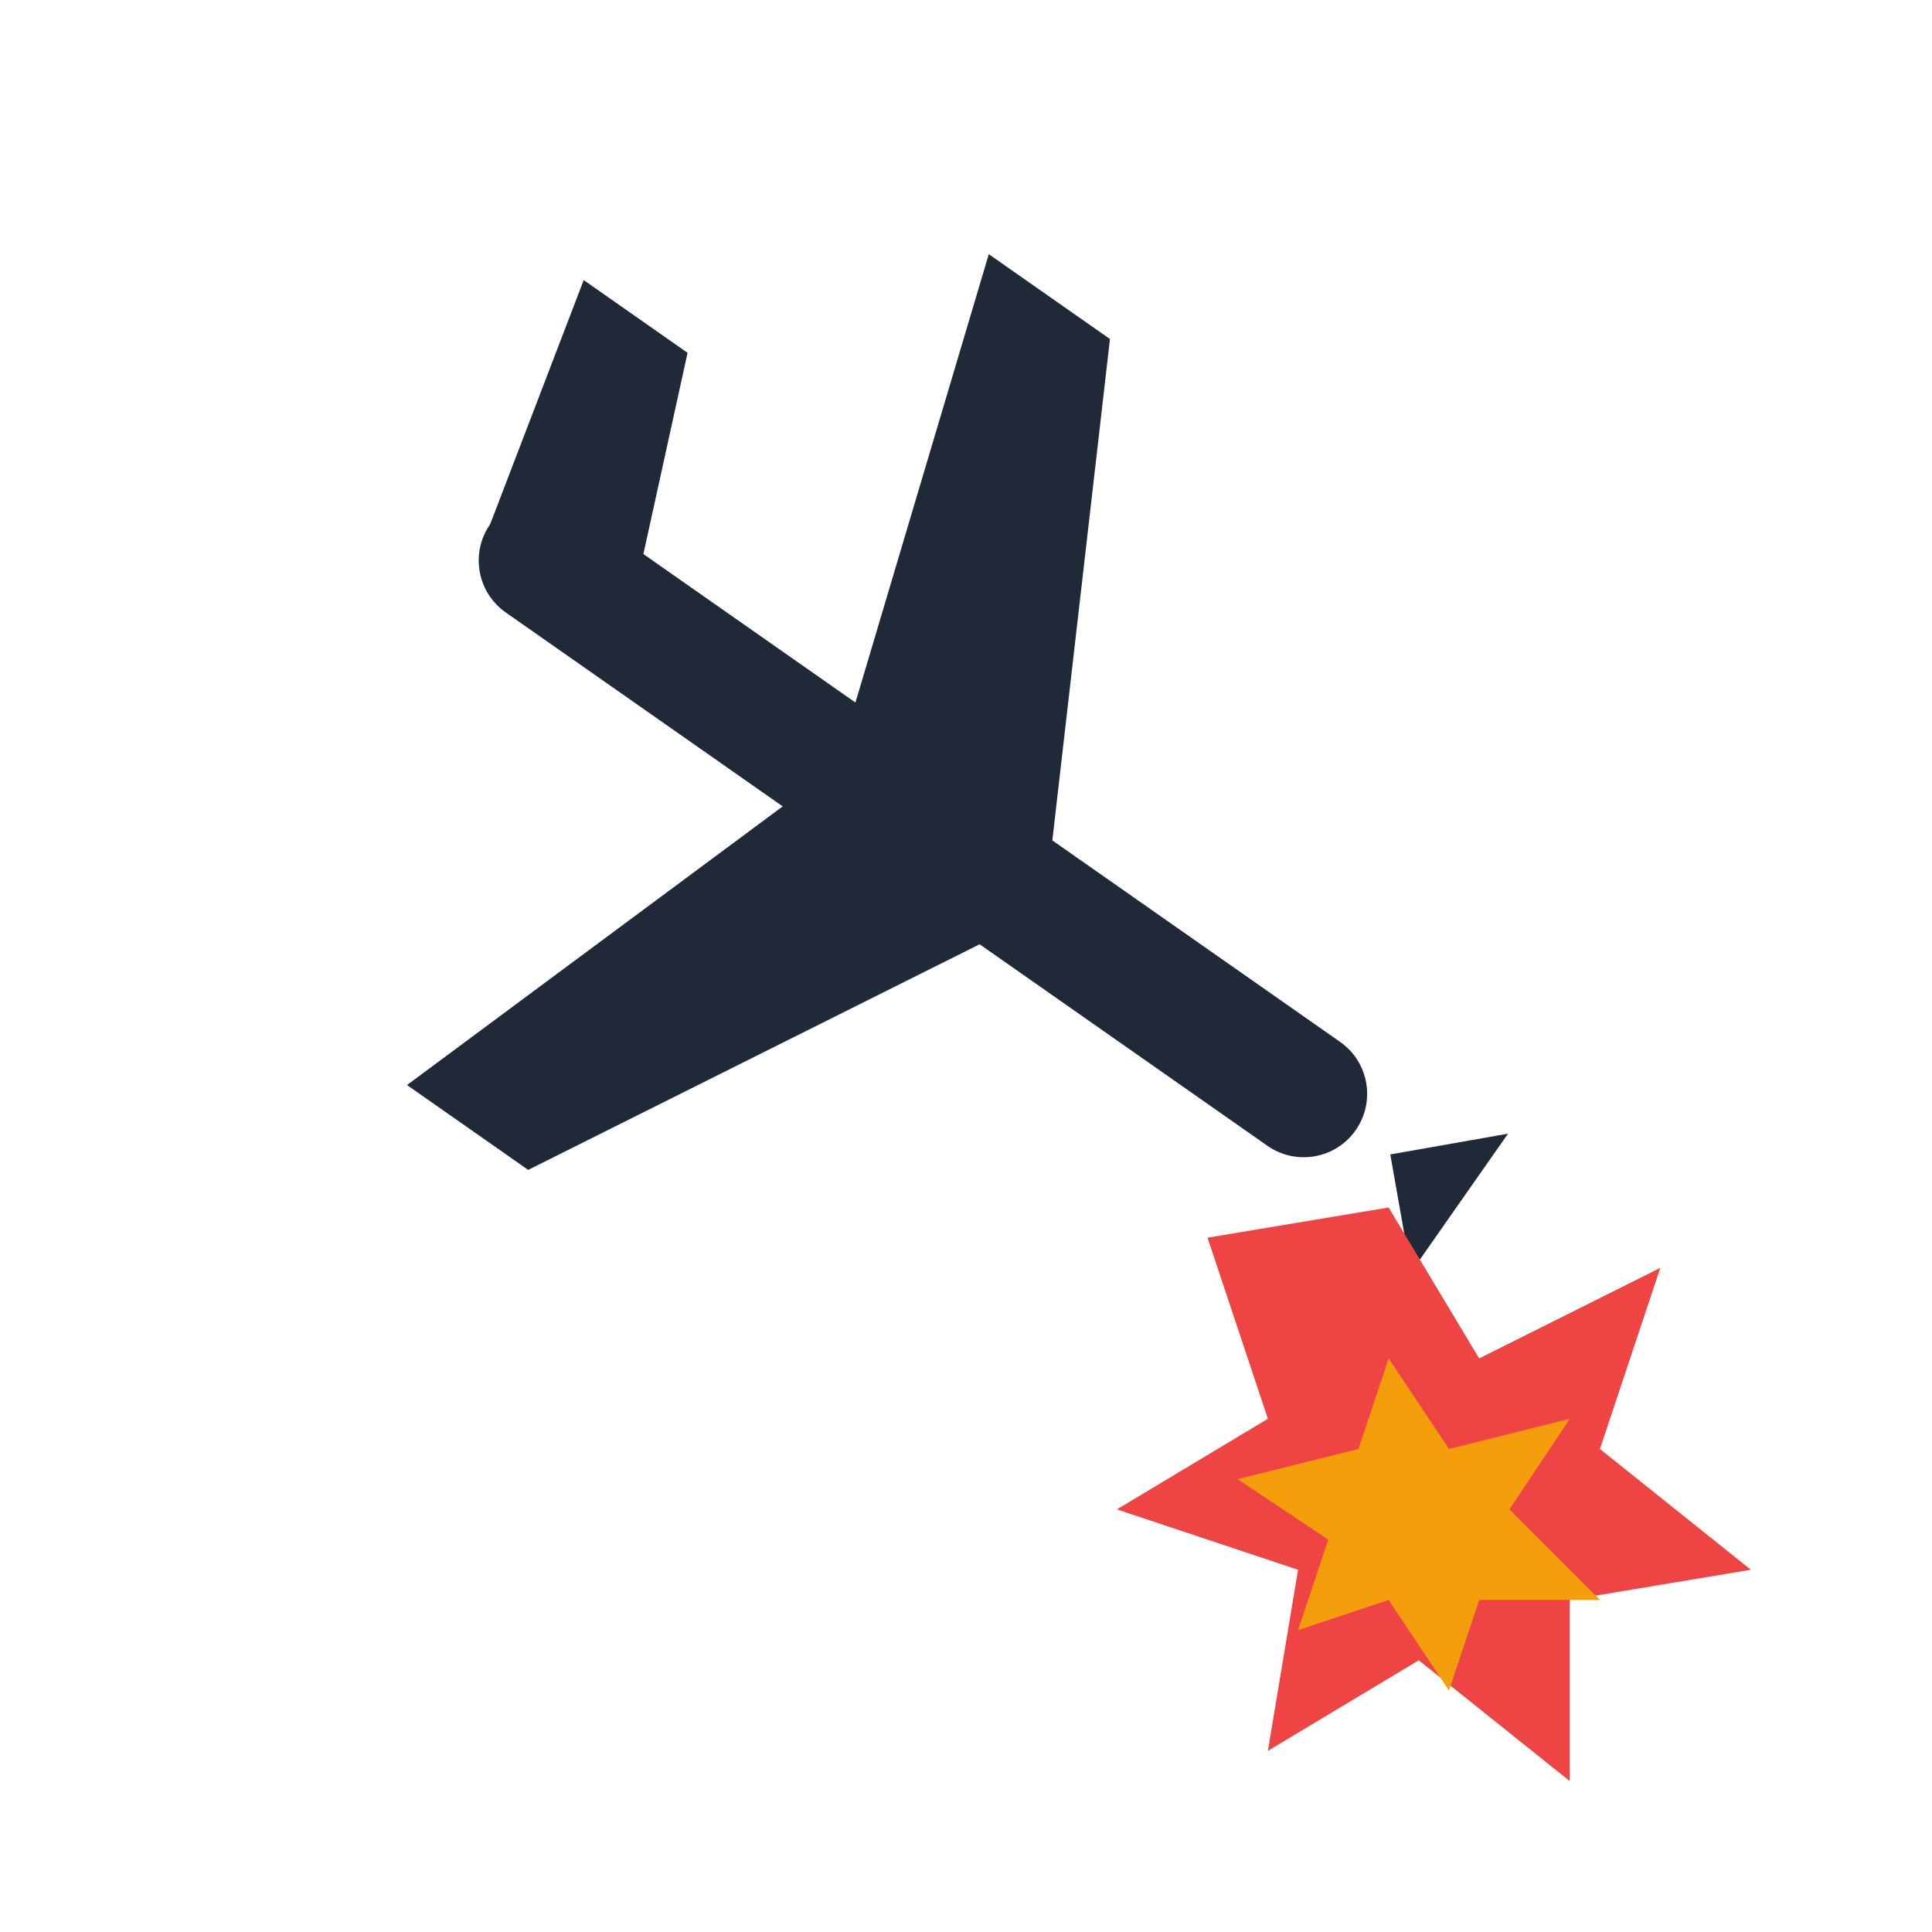
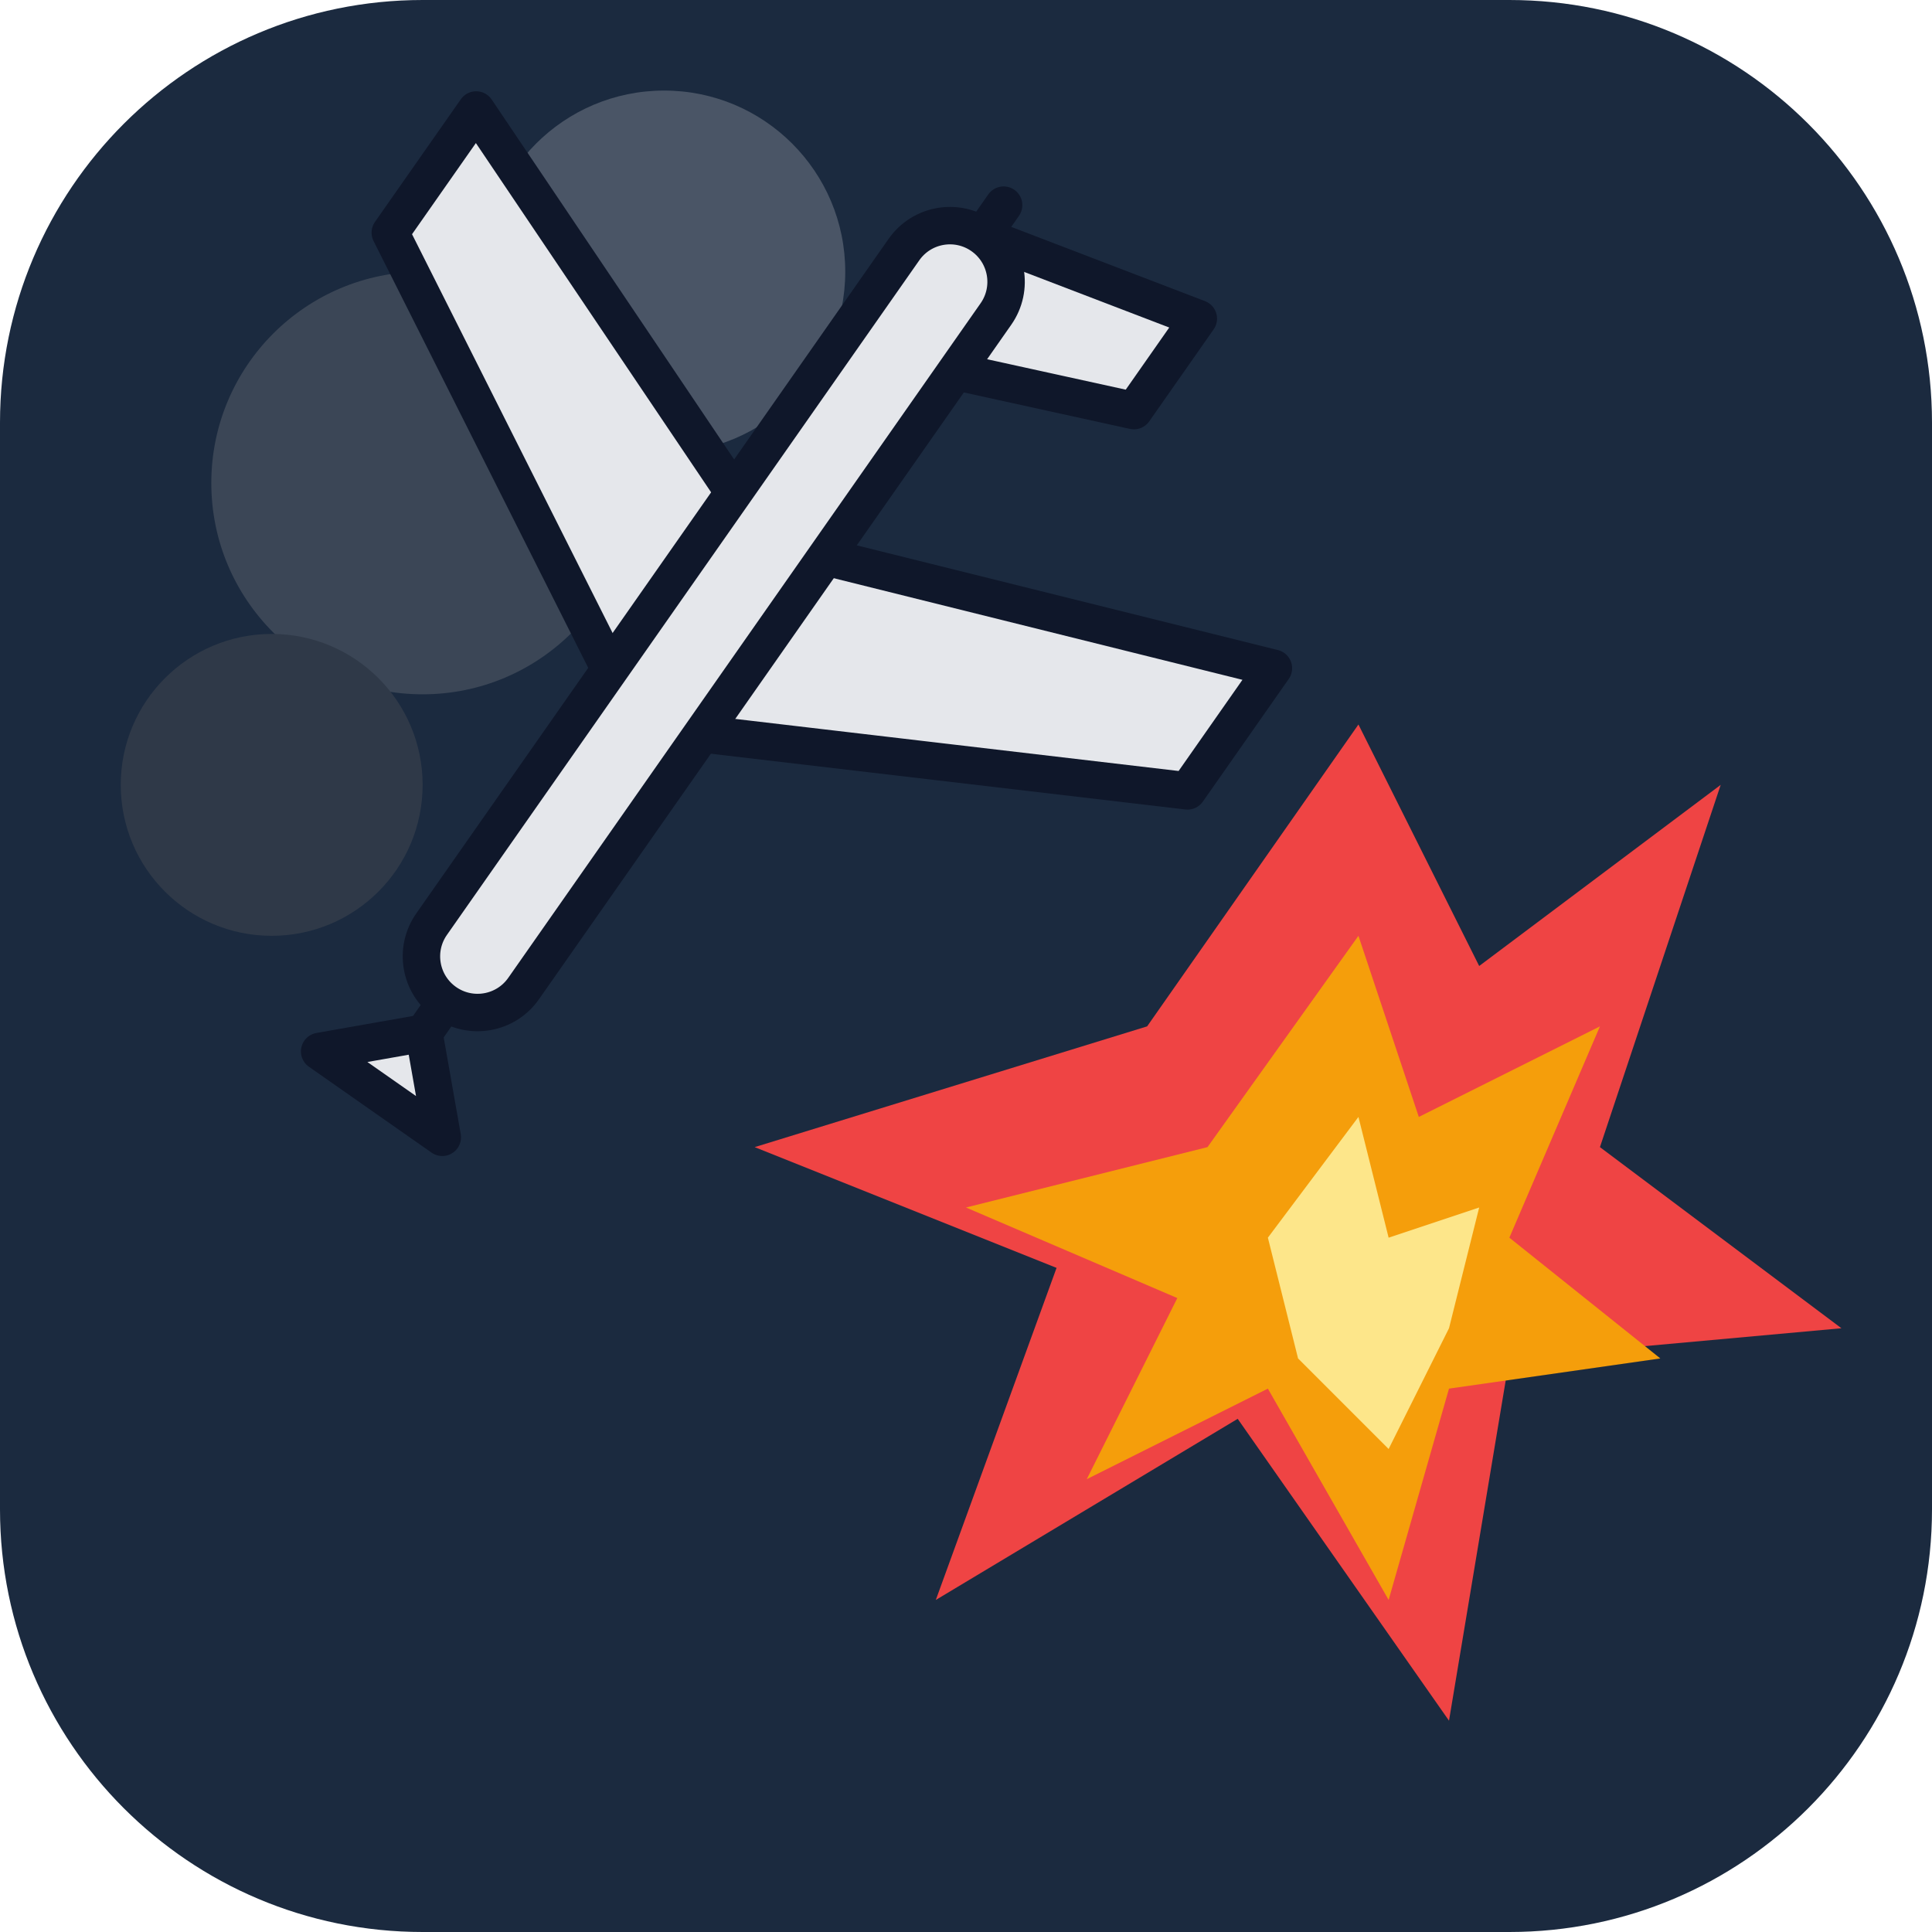
<svg xmlns="http://www.w3.org/2000/svg" viewBox="0 0 64 64">
-   <g transform="translate(30 27) rotate(35) scale(0.7) translate(-30 -30)" fill="#1f2937">
+   <rect width="64" height="64" rx="14" fill="#1b2a3f" />
+   <circle cx="14" cy="16" r="7" fill="#3b4656" />
+   <circle cx="22" cy="9" r="6" fill="#4a5566" />
+   <circle cx="9" cy="26" r="5" fill="#2f3948" />
+   <polygon points="38,34 45,24 49,32 57,26 53,38 61,44 50,45 48,57 41,47 31,53 35,42 25,38" fill="#ef4444" />
+   <polygon points="40,38 45,31 47,37 53,34 50,41 55,45 48,46 46,53 42,46 36,49 39,43 32,40" fill="#f59e0b" />
+   <polygon points="42,41 45,37 46,41 49,40 48,44 46,48 43,45" fill="#fde68a" />
+   <g transform="translate(24 20) rotate(125) scale(0.62) translate(-30 -30)" fill="#e5e7eb" stroke="#0f172a" stroke-width="2" stroke-linejoin="round">
    <path d="M4 30 L58 30 L62 26 L62 34 L58 30 Z" />
-     <path d="M26 30 L18 6 L25 6 L38 30 Z" />
-     <path d="M26 30 L18 54 L25 54 L38 30 Z" />
+     <path d="M26 30 L16 4 L24 4 L38 30 Z" />
+     <path d="M26 30 L16 56 L24 56 L38 30 Z" />
    <path d="M6 30 L3 18 L9 18 L14 30 Z" />
    <rect x="6" y="27" width="50" height="6" rx="3" />
  </g>
-   <polygon points="46,40 49,45 55,42 53,48 58,52 52,53 52,59 47,55 42,58 43,52 37,50 42,47 40,41" fill="#ef4444" />
-   <polygon points="46,45 48,48 52,47 50,50 53,53 49,53 48,56 46,53 43,54 44,51 41,49 45,48" fill="#f59e0b" />
</svg>
